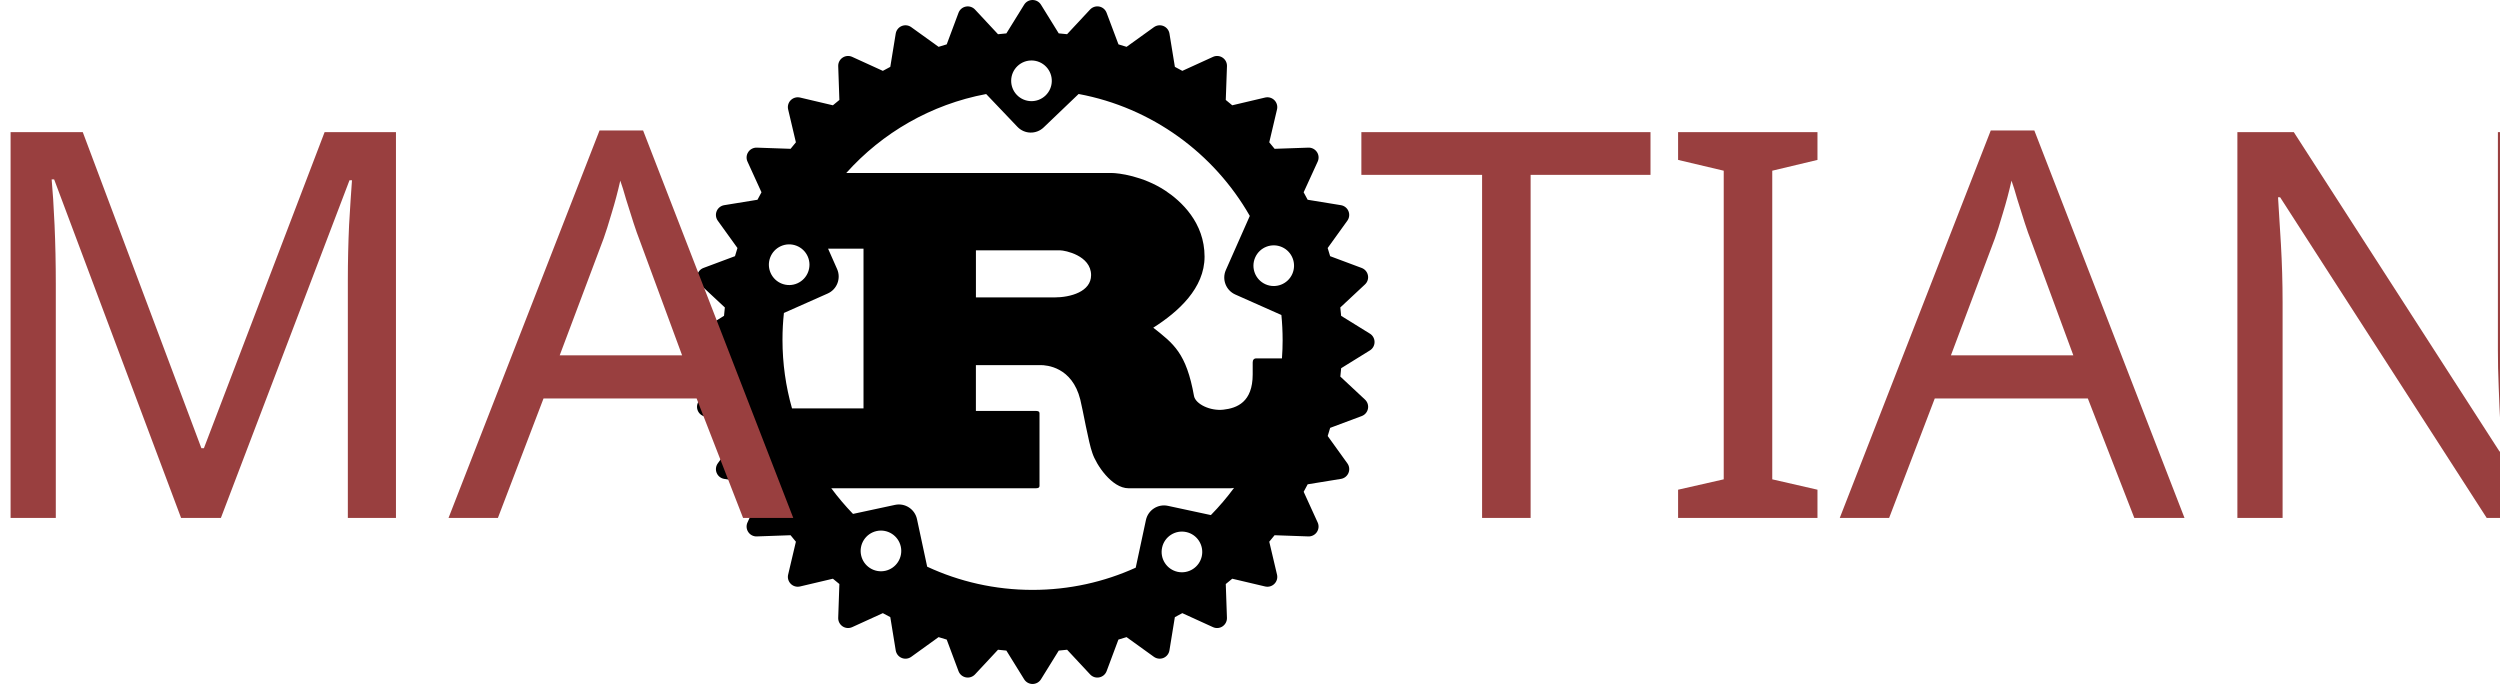
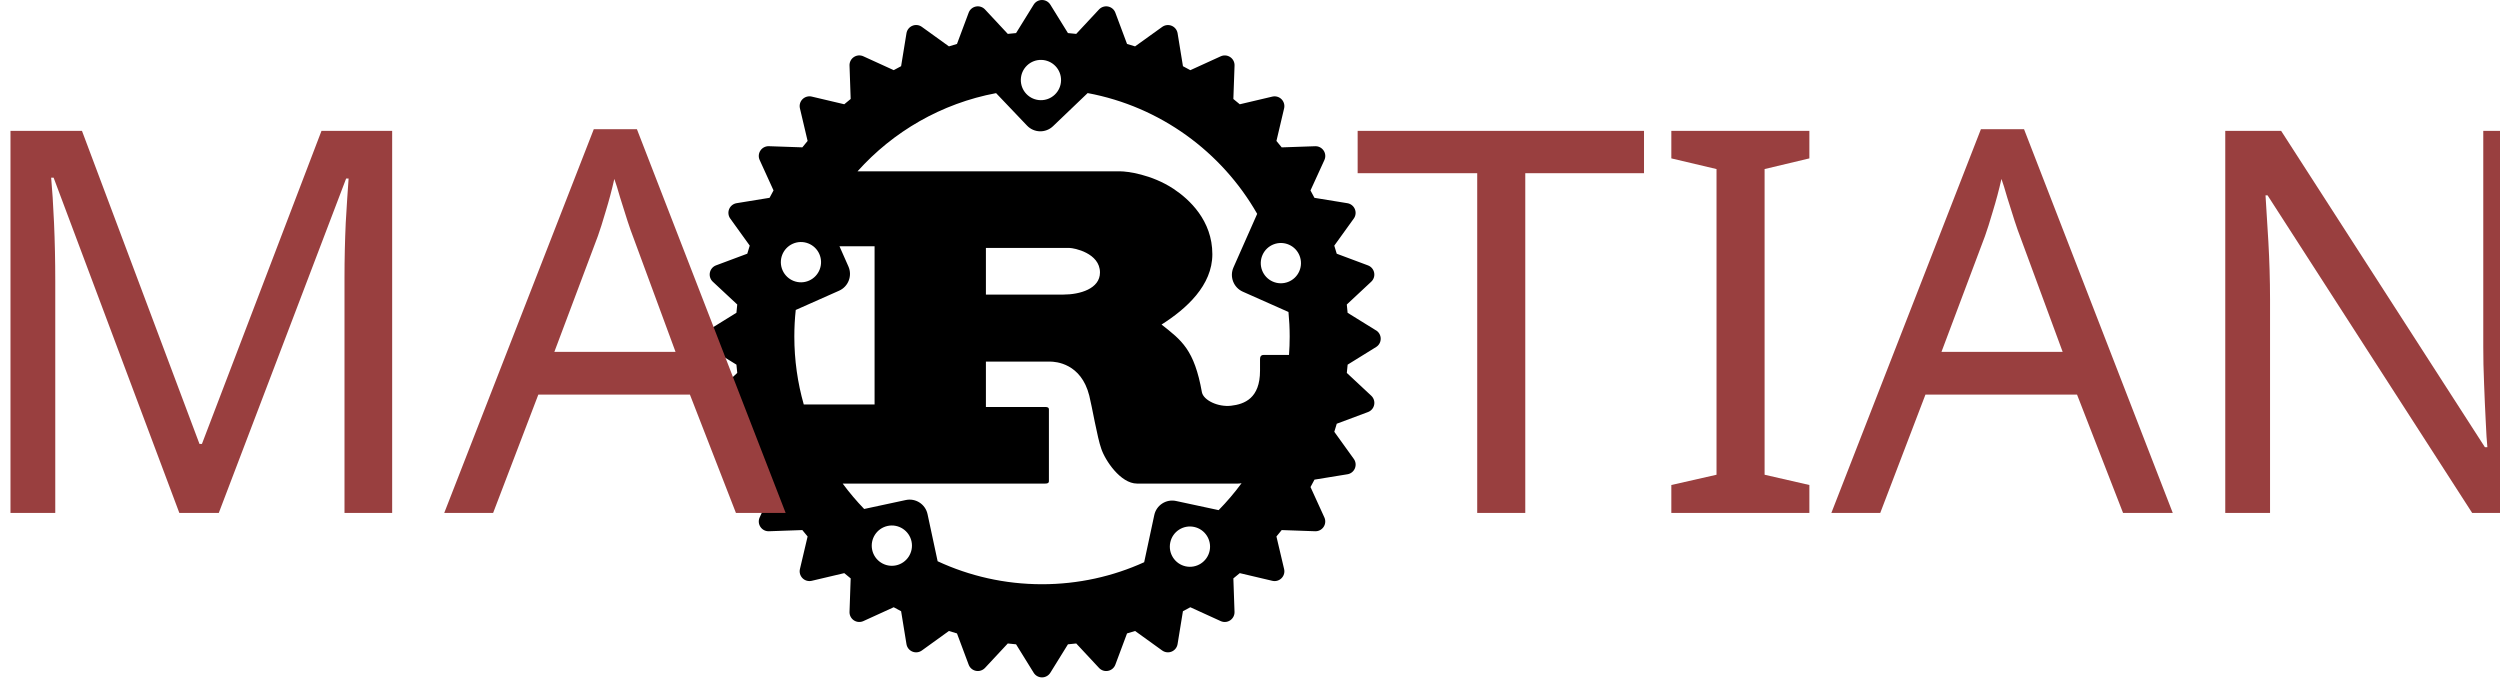
- <svg xmlns="http://www.w3.org/2000/svg" xml:space="preserve" viewBox="19 19 188.33 51.528" height="70" width="255.845" y="0px" x="0px" id="Layer_1" version="1.1">
+ <svg xmlns="http://www.w3.org/2000/svg" xml:space="preserve" viewBox="19 19 190.155 51.528" height="70" width="258.324" y="0px" x="0px" id="Layer_1" version="1.1">
  <defs id="defs881" />
  <g id="g817" transform="matrix(2,0,0,2,-19.00001,-19.00001)">
-     <path style="stroke-width:0.246" d="m 70.597,31.566 -1.082,-0.67 c -0.009,-0.105 -0.019,-0.21 -0.031,-0.315 l 0.929,-0.867 c 0.095,-0.088 0.137,-0.219 0.111,-0.345 -0.025,-0.127 -0.114,-0.231 -0.235,-0.276 l -1.188,-0.444 c -0.03,-0.103 -0.061,-0.205 -0.093,-0.307 l 0.741,-1.029 c 0.076,-0.105 0.091,-0.241 0.042,-0.36 -0.049,-0.119 -0.157,-0.204 -0.284,-0.225 l -1.253,-0.204 c -0.049,-0.095 -0.099,-0.189 -0.151,-0.281 L 68.632,25.087 c 0.054,-0.118 0.043,-0.255 -0.029,-0.361 -0.072,-0.107 -0.193,-0.17 -0.322,-0.165 l -1.272,0.044 c -0.066,-0.082 -0.133,-0.164 -0.201,-0.244 l 0.292,-1.239 c 0.03,-0.126 -0.008,-0.257 -0.099,-0.349 -0.091,-0.091 -0.223,-0.129 -0.349,-0.099 l -1.238,0.292 c -0.08,-0.068 -0.162,-0.135 -0.244,-0.201 l 0.045,-1.272 c 0.005,-0.129 -0.058,-0.251 -0.165,-0.322 -0.108,-0.072 -0.244,-0.083 -0.361,-0.029 l -1.155,0.527 c -0.093,-0.051 -0.187,-0.102 -0.281,-0.151 l -0.204,-1.253 c -0.021,-0.127 -0.106,-0.235 -0.225,-0.284 -0.119,-0.05 -0.255,-0.033 -0.36,0.042 l -1.03,0.741 c -0.101,-0.032 -0.203,-0.063 -0.306,-0.093 L 60.681,19.482 c -0.045,-0.121 -0.149,-0.21 -0.276,-0.235 -0.127,-0.025 -0.257,0.018 -0.345,0.111 l -0.867,0.93 c -0.105,-0.012 -0.21,-0.022 -0.315,-0.031 L 58.209,19.176 C 58.141,19.067 58.021,19 57.892,19 c -0.129,0 -0.249,0.067 -0.316,0.176 l -0.67,1.082 c -0.105,0.009 -0.211,0.019 -0.315,0.031 L 55.724,19.359 c -0.088,-0.094 -0.218,-0.136 -0.345,-0.111 -0.127,0.025 -0.231,0.114 -0.276,0.235 l -0.444,1.188 c -0.103,0.03 -0.205,0.061 -0.306,0.093 l -1.03,-0.741 c -0.105,-0.076 -0.241,-0.092 -0.36,-0.042 -0.119,0.049 -0.204,0.157 -0.225,0.284 l -0.204,1.253 c -0.095,0.049 -0.188,0.099 -0.281,0.151 l -1.155,-0.527 c -0.117,-0.054 -0.254,-0.043 -0.361,0.029 -0.107,0.071 -0.17,0.194 -0.165,0.322 l 0.044,1.272 c -0.082,0.066 -0.164,0.133 -0.244,0.201 l -1.238,-0.292 c -0.126,-0.029 -0.258,0.009 -0.349,0.099 -0.092,0.091 -0.129,0.223 -0.099,0.349 l 0.292,1.239 c -0.068,0.08 -0.135,0.162 -0.2,0.244 l -1.272,-0.044 c -0.128,-0.004 -0.251,0.058 -0.322,0.165 -0.072,0.107 -0.083,0.244 -0.029,0.361 l 0.527,1.156 c -0.051,0.093 -0.102,0.186 -0.151,0.281 l -1.253,0.204 c -0.127,0.021 -0.235,0.106 -0.284,0.225 -0.049,0.119 -0.033,0.256 0.042,0.36 l 0.741,1.029 c -0.032,0.102 -0.064,0.204 -0.093,0.307 l -1.188,0.444 c -0.121,0.045 -0.209,0.149 -0.235,0.276 -0.025,0.127 0.017,0.257 0.111,0.345 l 0.93,0.867 c -0.012,0.105 -0.022,0.21 -0.031,0.315 l -1.082,0.67 c -0.11,0.068 -0.176,0.187 -0.176,0.317 0,0.129 0.067,0.249 0.176,0.316 l 1.082,0.67 c 0.009,0.105 0.019,0.21 0.031,0.315 l -0.93,0.867 c -0.094,0.088 -0.136,0.218 -0.111,0.345 0.025,0.127 0.114,0.231 0.235,0.276 l 1.188,0.444 c 0.03,0.103 0.061,0.205 0.093,0.307 l -0.741,1.03 c -0.075,0.105 -0.091,0.241 -0.042,0.36 0.049,0.119 0.157,0.205 0.284,0.225 l 1.253,0.204 c 0.049,0.095 0.099,0.189 0.151,0.282 l -0.527,1.155 c -0.054,0.117 -0.043,0.254 0.029,0.361 0.072,0.108 0.194,0.17 0.322,0.165 l 1.271,-0.045 c 0.066,0.083 0.133,0.164 0.201,0.244 l -0.292,1.239 c -0.03,0.125 0.008,0.257 0.099,0.348 0.091,0.092 0.223,0.128 0.349,0.099 l 1.238,-0.292 c 0.081,0.068 0.162,0.135 0.244,0.2 l -0.044,1.272 c -0.005,0.129 0.058,0.251 0.165,0.323 0.107,0.072 0.244,0.082 0.361,0.029 l 1.155,-0.527 c 0.093,0.052 0.187,0.102 0.281,0.151 l 0.204,1.252 c 0.021,0.128 0.106,0.235 0.225,0.284 0.119,0.05 0.256,0.033 0.36,-0.042 l 1.029,-0.742 c 0.102,0.032 0.204,0.064 0.307,0.093 l 0.444,1.188 c 0.045,0.121 0.149,0.21 0.276,0.235 0.127,0.026 0.257,-0.018 0.345,-0.111 l 0.867,-0.93 c 0.105,0.012 0.21,0.022 0.315,0.032 l 0.67,1.082 c 0.067,0.109 0.187,0.176 0.316,0.176 0.129,0 0.249,-0.067 0.317,-0.176 l 0.67,-1.082 c 0.105,-0.009 0.21,-0.019 0.315,-0.032 l 0.867,0.93 c 0.088,0.095 0.218,0.137 0.345,0.111 0.127,-0.025 0.231,-0.114 0.276,-0.235 l 0.444,-1.188 c 0.103,-0.03 0.205,-0.061 0.307,-0.093 l 1.03,0.742 c 0.105,0.075 0.241,0.091 0.36,0.042 0.119,-0.049 0.204,-0.157 0.225,-0.284 l 0.204,-1.252 c 0.095,-0.049 0.188,-0.1 0.281,-0.151 l 1.155,0.527 c 0.117,0.054 0.254,0.043 0.361,-0.029 0.107,-0.072 0.17,-0.194 0.165,-0.323 l -0.044,-1.272 c 0.082,-0.066 0.164,-0.132 0.244,-0.2 l 1.238,0.292 c 0.126,0.03 0.258,-0.007 0.349,-0.099 0.092,-0.091 0.129,-0.223 0.099,-0.348 l -0.292,-1.239 c 0.068,-0.081 0.135,-0.162 0.2,-0.244 l 1.272,0.045 c 0.128,0.005 0.251,-0.058 0.322,-0.165 0.072,-0.107 0.083,-0.244 0.029,-0.361 l -0.527,-1.155 c 0.051,-0.093 0.102,-0.187 0.151,-0.282 l 1.253,-0.204 c 0.128,-0.02 0.235,-0.106 0.284,-0.225 0.049,-0.119 0.034,-0.255 -0.042,-0.36 l -0.741,-1.03 c 0.032,-0.102 0.063,-0.204 0.093,-0.307 l 1.188,-0.444 c 0.121,-0.045 0.21,-0.149 0.235,-0.276 0.026,-0.127 -0.017,-0.257 -0.111,-0.345 l -0.929,-0.867 c 0.011,-0.105 0.022,-0.21 0.031,-0.315 l 1.082,-0.67 c 0.11,-0.067 0.176,-0.187 0.176,-0.316 0,-0.129 -0.066,-0.249 -0.176,-0.317 z m -7.239,8.973 c -0.413,-0.089 -0.676,-0.496 -0.587,-0.911 0.088,-0.414 0.495,-0.677 0.908,-0.588 0.413,0.088 0.676,0.496 0.588,0.91 -0.089,0.414 -0.496,0.677 -0.909,0.589 z m -0.368,-2.486 c -0.377,-0.081 -0.748,0.159 -0.828,0.537 l -0.384,1.792 c -1.185,0.538 -2.501,0.837 -3.887,0.837 -1.418,0 -2.762,-0.314 -3.968,-0.874 l -0.384,-1.792 c -0.081,-0.377 -0.451,-0.617 -0.828,-0.536 l -1.582,0.34 C 50.836,38.053 50.563,37.731 50.311,37.391 h 7.698 c 0.087,0 0.145,-0.016 0.145,-0.095 v -2.723 c 0,-0.079 -0.058,-0.095 -0.145,-0.095 h -2.251 v -1.726 h 2.435 c 0.222,0 1.188,0.064 1.497,1.298 0.097,0.38 0.309,1.615 0.454,2.011 0.145,0.444 0.734,1.33 1.362,1.33 h 3.836 c 0.044,0 0.09,-0.005 0.139,-0.014 -0.266,0.362 -0.558,0.704 -0.872,1.024 z m -10.647,2.448 c -0.413,0.089 -0.82,-0.174 -0.909,-0.588 -0.088,-0.415 0.174,-0.821 0.587,-0.911 0.413,-0.088 0.82,0.175 0.909,0.589 0.088,0.414 -0.175,0.821 -0.587,0.91 z M 49.424,28.66 c 0.171,0.387 -0.003,0.84 -0.389,1.011 -0.386,0.172 -0.838,-0.004 -1.009,-0.39 -0.171,-0.387 0.003,-0.839 0.389,-1.011 0.386,-0.171 0.838,0.004 1.009,0.39 z m -0.897,2.128 1.648,-0.732 c 0.352,-0.156 0.511,-0.569 0.355,-0.922 L 50.19,28.366 h 1.335 v 6.017 h -2.693 c -0.234,-0.821 -0.359,-1.688 -0.359,-2.584 0,-0.342 0.018,-0.68 0.054,-1.012 z m 7.232,-0.584 v -1.774 h 3.179 c 0.164,0 1.159,0.19 1.159,0.934 0,0.618 -0.763,0.839 -1.391,0.839 h -2.947 z m 11.553,1.596 c 0,0.235 -0.009,0.468 -0.026,0.699 h -0.966 c -0.097,0 -0.136,0.064 -0.136,0.158 v 0.444 c 0,1.045 -0.589,1.272 -1.105,1.33 -0.492,0.055 -1.037,-0.206 -1.104,-0.507 -0.29,-1.631 -0.773,-1.979 -1.536,-2.581 0.947,-0.601 1.932,-1.488 1.932,-2.676 0,-1.282 -0.879,-2.09 -1.478,-2.486 C 62.051,25.627 61.121,25.516 60.87,25.516 H 50.875 c 1.355,-1.513 3.192,-2.584 5.27,-2.974 l 1.178,1.236 c 0.266,0.279 0.707,0.289 0.986,0.023 l 1.318,-1.261 c 2.762,0.514 5.101,2.234 6.448,4.593 l -0.902,2.038 c -0.156,0.353 0.003,0.765 0.355,0.922 l 1.737,0.772 c 0.03,0.308 0.046,0.62 0.046,0.936 z M 57.323,21.49 c 0.305,-0.292 0.789,-0.281 1.082,0.025 0.292,0.306 0.281,0.791 -0.025,1.083 -0.305,0.292 -0.789,0.281 -1.082,-0.025 -0.291,-0.306 -0.28,-0.791 0.025,-1.083 z m 8.955,7.207 c 0.171,-0.387 0.623,-0.561 1.009,-0.39 0.386,0.171 0.56,0.624 0.389,1.011 -0.171,0.387 -0.623,0.561 -1.009,0.39 -0.386,-0.171 -0.56,-0.624 -0.389,-1.011 z" id="path3" />
+     <path style="stroke-width:0.246" d="m 71.333,31.566 -1.082,-0.67 c -0.009,-0.105 -0.019,-0.21 -0.031,-0.315 l 0.929,-0.867 c 0.095,-0.088 0.137,-0.219 0.111,-0.345 -0.025,-0.127 -0.114,-0.231 -0.235,-0.276 l -1.188,-0.444 c -0.03,-0.103 -0.061,-0.205 -0.093,-0.307 l 0.741,-1.029 c 0.076,-0.105 0.091,-0.241 0.042,-0.36 -0.049,-0.119 -0.157,-0.204 -0.284,-0.225 l -1.253,-0.204 c -0.049,-0.095 -0.099,-0.189 -0.151,-0.281 L 69.368,25.087 c 0.054,-0.118 0.043,-0.255 -0.029,-0.361 -0.072,-0.107 -0.193,-0.17 -0.322,-0.165 l -1.272,0.044 c -0.066,-0.082 -0.133,-0.164 -0.201,-0.244 l 0.292,-1.239 c 0.03,-0.126 -0.008,-0.257 -0.099,-0.349 -0.091,-0.091 -0.223,-0.129 -0.349,-0.099 l -1.238,0.292 c -0.08,-0.068 -0.162,-0.135 -0.244,-0.201 l 0.045,-1.272 c 0.005,-0.129 -0.058,-0.251 -0.165,-0.322 -0.108,-0.072 -0.244,-0.083 -0.361,-0.029 l -1.155,0.527 c -0.093,-0.051 -0.187,-0.102 -0.281,-0.151 l -0.204,-1.253 c -0.021,-0.127 -0.106,-0.235 -0.225,-0.284 -0.119,-0.05 -0.255,-0.033 -0.36,0.042 L 62.168,20.764 C 62.066,20.731 61.965,20.7 61.862,20.671 l -0.444,-1.188 c -0.045,-0.121 -0.149,-0.21 -0.276,-0.235 -0.127,-0.025 -0.257,0.018 -0.345,0.111 l -0.867,0.93 c -0.105,-0.012 -0.21,-0.022 -0.315,-0.031 L 58.945,19.176 C 58.877,19.067 58.757,19 58.628,19 c -0.129,0 -0.249,0.067 -0.316,0.176 l -0.67,1.082 c -0.105,0.009 -0.211,0.019 -0.315,0.031 L 56.46,19.359 c -0.088,-0.094 -0.218,-0.136 -0.345,-0.111 -0.127,0.025 -0.231,0.114 -0.276,0.235 l -0.444,1.188 c -0.103,0.03 -0.205,0.061 -0.306,0.093 L 54.059,20.022 c -0.105,-0.076 -0.241,-0.092 -0.36,-0.042 -0.119,0.049 -0.204,0.157 -0.225,0.284 l -0.204,1.253 c -0.095,0.049 -0.188,0.099 -0.281,0.151 l -1.155,-0.527 c -0.117,-0.054 -0.254,-0.043 -0.361,0.029 -0.107,0.071 -0.17,0.194 -0.165,0.322 l 0.044,1.272 c -0.082,0.066 -0.164,0.133 -0.244,0.201 l -1.238,-0.292 c -0.126,-0.029 -0.258,0.009 -0.349,0.099 -0.092,0.091 -0.129,0.223 -0.099,0.349 l 0.292,1.239 c -0.068,0.08 -0.135,0.162 -0.2,0.244 l -1.272,-0.044 c -0.128,-0.004 -0.251,0.058 -0.322,0.165 -0.072,0.107 -0.083,0.244 -0.029,0.361 l 0.527,1.156 c -0.051,0.093 -0.102,0.186 -0.151,0.281 l -1.253,0.204 c -0.127,0.021 -0.235,0.106 -0.284,0.225 -0.049,0.119 -0.033,0.256 0.042,0.36 l 0.741,1.029 c -0.032,0.102 -0.064,0.204 -0.093,0.307 l -1.188,0.444 c -0.121,0.045 -0.209,0.149 -0.235,0.276 -0.025,0.127 0.017,0.257 0.111,0.345 l 0.93,0.867 c -0.012,0.105 -0.022,0.21 -0.031,0.315 l -1.082,0.67 c -0.11,0.068 -0.176,0.187 -0.176,0.317 0,0.129 0.067,0.249 0.176,0.316 l 1.082,0.67 c 0.009,0.105 0.019,0.21 0.031,0.315 l -0.93,0.867 c -0.094,0.088 -0.136,0.218 -0.111,0.345 0.025,0.127 0.114,0.231 0.235,0.276 l 1.188,0.444 c 0.03,0.103 0.061,0.205 0.093,0.307 l -0.741,1.03 c -0.075,0.105 -0.091,0.241 -0.042,0.36 0.049,0.119 0.157,0.205 0.284,0.225 l 1.253,0.204 c 0.049,0.095 0.099,0.189 0.151,0.282 l -0.527,1.155 c -0.054,0.117 -0.043,0.254 0.029,0.361 0.072,0.108 0.194,0.17 0.322,0.165 l 1.271,-0.045 c 0.066,0.083 0.133,0.164 0.201,0.244 l -0.292,1.239 c -0.03,0.125 0.008,0.257 0.099,0.348 0.091,0.092 0.223,0.128 0.349,0.099 l 1.238,-0.292 c 0.081,0.068 0.162,0.135 0.244,0.2 l -0.044,1.272 c -0.005,0.129 0.058,0.251 0.165,0.323 0.107,0.072 0.244,0.082 0.361,0.029 l 1.155,-0.527 c 0.093,0.052 0.187,0.102 0.281,0.151 l 0.204,1.252 c 0.021,0.128 0.106,0.235 0.225,0.284 0.119,0.05 0.256,0.033 0.36,-0.042 l 1.029,-0.742 c 0.102,0.032 0.204,0.064 0.307,0.093 l 0.444,1.188 c 0.045,0.121 0.149,0.21 0.276,0.235 0.127,0.026 0.257,-0.018 0.345,-0.111 l 0.867,-0.93 c 0.105,0.012 0.21,0.022 0.315,0.032 l 0.67,1.082 c 0.067,0.109 0.187,0.176 0.316,0.176 0.129,0 0.249,-0.067 0.317,-0.176 l 0.67,-1.082 c 0.105,-0.009 0.21,-0.019 0.315,-0.032 l 0.867,0.93 c 0.088,0.095 0.218,0.137 0.345,0.111 0.127,-0.025 0.231,-0.114 0.276,-0.235 l 0.444,-1.188 c 0.103,-0.03 0.205,-0.061 0.307,-0.093 l 1.03,0.742 c 0.105,0.075 0.241,0.091 0.36,0.042 0.119,-0.049 0.204,-0.157 0.225,-0.284 l 0.204,-1.252 c 0.095,-0.049 0.188,-0.1 0.281,-0.151 l 1.155,0.527 c 0.117,0.054 0.254,0.043 0.361,-0.029 0.107,-0.072 0.17,-0.194 0.165,-0.323 l -0.044,-1.272 c 0.082,-0.066 0.164,-0.132 0.244,-0.2 l 1.238,0.292 c 0.126,0.03 0.258,-0.007 0.349,-0.099 0.092,-0.091 0.129,-0.223 0.099,-0.348 l -0.292,-1.239 c 0.068,-0.081 0.135,-0.162 0.2,-0.244 l 1.272,0.045 c 0.128,0.005 0.251,-0.058 0.322,-0.165 0.072,-0.107 0.083,-0.244 0.029,-0.361 l -0.527,-1.155 c 0.051,-0.093 0.102,-0.187 0.151,-0.282 l 1.253,-0.204 c 0.128,-0.02 0.235,-0.106 0.284,-0.225 0.049,-0.119 0.034,-0.255 -0.042,-0.36 l -0.741,-1.03 c 0.032,-0.102 0.063,-0.204 0.093,-0.307 l 1.188,-0.444 c 0.121,-0.045 0.21,-0.149 0.235,-0.276 0.026,-0.127 -0.017,-0.257 -0.111,-0.345 l -0.929,-0.867 c 0.011,-0.105 0.022,-0.21 0.031,-0.315 l 1.082,-0.67 c 0.11,-0.067 0.176,-0.187 0.176,-0.316 0,-0.129 -0.066,-0.249 -0.176,-0.317 z m -7.239,8.973 c -0.413,-0.089 -0.676,-0.496 -0.587,-0.911 0.088,-0.414 0.495,-0.677 0.908,-0.588 0.413,0.088 0.676,0.496 0.588,0.91 -0.089,0.414 -0.496,0.677 -0.909,0.589 z m -0.368,-2.486 c -0.377,-0.081 -0.748,0.159 -0.828,0.537 l -0.384,1.792 c -1.185,0.538 -2.501,0.837 -3.887,0.837 -1.418,0 -2.762,-0.314 -3.968,-0.874 l -0.384,-1.792 c -0.081,-0.377 -0.451,-0.617 -0.828,-0.536 l -1.582,0.34 C 51.572,38.053 51.299,37.731 51.048,37.391 h 7.698 c 0.087,0 0.145,-0.016 0.145,-0.095 v -2.723 c 0,-0.079 -0.058,-0.095 -0.145,-0.095 h -2.251 v -1.726 h 2.435 c 0.222,0 1.188,0.064 1.497,1.298 0.097,0.38 0.309,1.615 0.454,2.011 0.145,0.444 0.734,1.33 1.362,1.33 h 3.836 c 0.044,0 0.09,-0.005 0.139,-0.014 -0.266,0.362 -0.558,0.704 -0.872,1.024 z m -10.647,2.448 c -0.413,0.089 -0.82,-0.174 -0.909,-0.588 -0.088,-0.415 0.174,-0.821 0.587,-0.911 0.413,-0.088 0.82,0.175 0.909,0.589 0.088,0.414 -0.175,0.821 -0.587,0.91 z M 50.16,28.66 c 0.171,0.387 -0.003,0.84 -0.389,1.011 -0.386,0.172 -0.838,-0.004 -1.009,-0.39 -0.171,-0.387 0.003,-0.839 0.389,-1.011 0.386,-0.171 0.838,0.004 1.009,0.39 z m -0.897,2.128 1.648,-0.732 c 0.352,-0.156 0.511,-0.569 0.355,-0.922 L 50.926,28.366 h 1.335 v 6.017 h -2.693 c -0.234,-0.821 -0.359,-1.688 -0.359,-2.584 0,-0.342 0.018,-0.68 0.054,-1.012 z m 7.232,-0.584 v -1.774 h 3.179 c 0.164,0 1.159,0.19 1.159,0.934 0,0.618 -0.763,0.839 -1.391,0.839 h -2.947 z m 11.553,1.596 c 0,0.235 -0.009,0.468 -0.026,0.699 h -0.966 c -0.097,0 -0.136,0.064 -0.136,0.158 v 0.444 c 0,1.045 -0.589,1.272 -1.105,1.33 -0.492,0.055 -1.037,-0.206 -1.104,-0.507 -0.29,-1.631 -0.773,-1.979 -1.536,-2.581 0.947,-0.601 1.932,-1.488 1.932,-2.676 0,-1.282 -0.879,-2.09 -1.478,-2.486 -0.841,-0.554 -1.771,-0.665 -2.022,-0.665 h -9.995 c 1.355,-1.513 3.192,-2.584 5.27,-2.974 l 1.178,1.236 c 0.266,0.279 0.707,0.289 0.986,0.023 l 1.318,-1.261 c 2.762,0.514 5.101,2.234 6.448,4.593 l -0.902,2.038 c -0.156,0.353 0.003,0.765 0.355,0.922 l 1.737,0.772 c 0.03,0.308 0.046,0.62 0.046,0.936 z M 58.059,21.49 c 0.305,-0.292 0.789,-0.281 1.082,0.025 0.292,0.306 0.281,0.791 -0.025,1.083 -0.305,0.292 -0.789,0.281 -1.082,-0.025 -0.291,-0.306 -0.28,-0.791 0.025,-1.083 z m 8.955,7.207 c 0.171,-0.387 0.623,-0.561 1.009,-0.39 0.386,0.171 0.56,0.624 0.389,1.011 -0.171,0.387 -0.623,0.561 -1.009,0.39 -0.386,-0.171 -0.56,-0.624 -0.389,-1.011 z" id="path3" />
    <text id="text887" y="38.507" x="17.429" style="font-style:normal;font-variant:normal;font-weight:normal;font-stretch:normal;font-size:20.358px;line-height:1.25;font-family:'.Al Bayan PUA';-inkscape-font-specification:'.Al Bayan PUA';letter-spacing:0px;word-spacing:0px;fill:#993f3f;fill-opacity:1;stroke:none;stroke-width:0.509" xml:space="preserve">
-       <tspan style="font-style:normal;font-variant:normal;font-weight:300;font-stretch:normal;font-family:'Gill Sans';-inkscape-font-specification:'Gill Sans Light';fill:#993f3f;fill-opacity:1;stroke-width:0.509" y="38.507" x="17.429" id="tspan885">MA    TIAN</tspan>
+       <tspan style="font-style:normal;font-variant:normal;font-weight:300;font-stretch:normal;font-family:'Gill Sans';-inkscape-font-specification:'Gill Sans Light';fill:#993f3f;fill-opacity:1;stroke-width:0.509" y="38.507" x="17.429" id="tspan885">MA</tspan>
+     </text>
+     <text xml:space="preserve" style="font-style:normal;font-variant:normal;font-weight:normal;font-stretch:normal;font-size:20.358px;line-height:1.25;font-family:'.Al Bayan PUA';-inkscape-font-specification:'.Al Bayan PUA';letter-spacing:0px;word-spacing:0px;fill:#993f3f;fill-opacity:1;stroke:none;stroke-width:0.509" x="70.429" y="38.507" id="text817">
+       <tspan id="tspan815" x="70.429" y="38.507" style="font-style:normal;font-variant:normal;font-weight:300;font-stretch:normal;font-family:'Gill Sans';-inkscape-font-specification:'Gill Sans Light';fill:#993f3f;fill-opacity:1;stroke-width:0.509">TIAN</tspan>
    </text>
  </g>
</svg>
